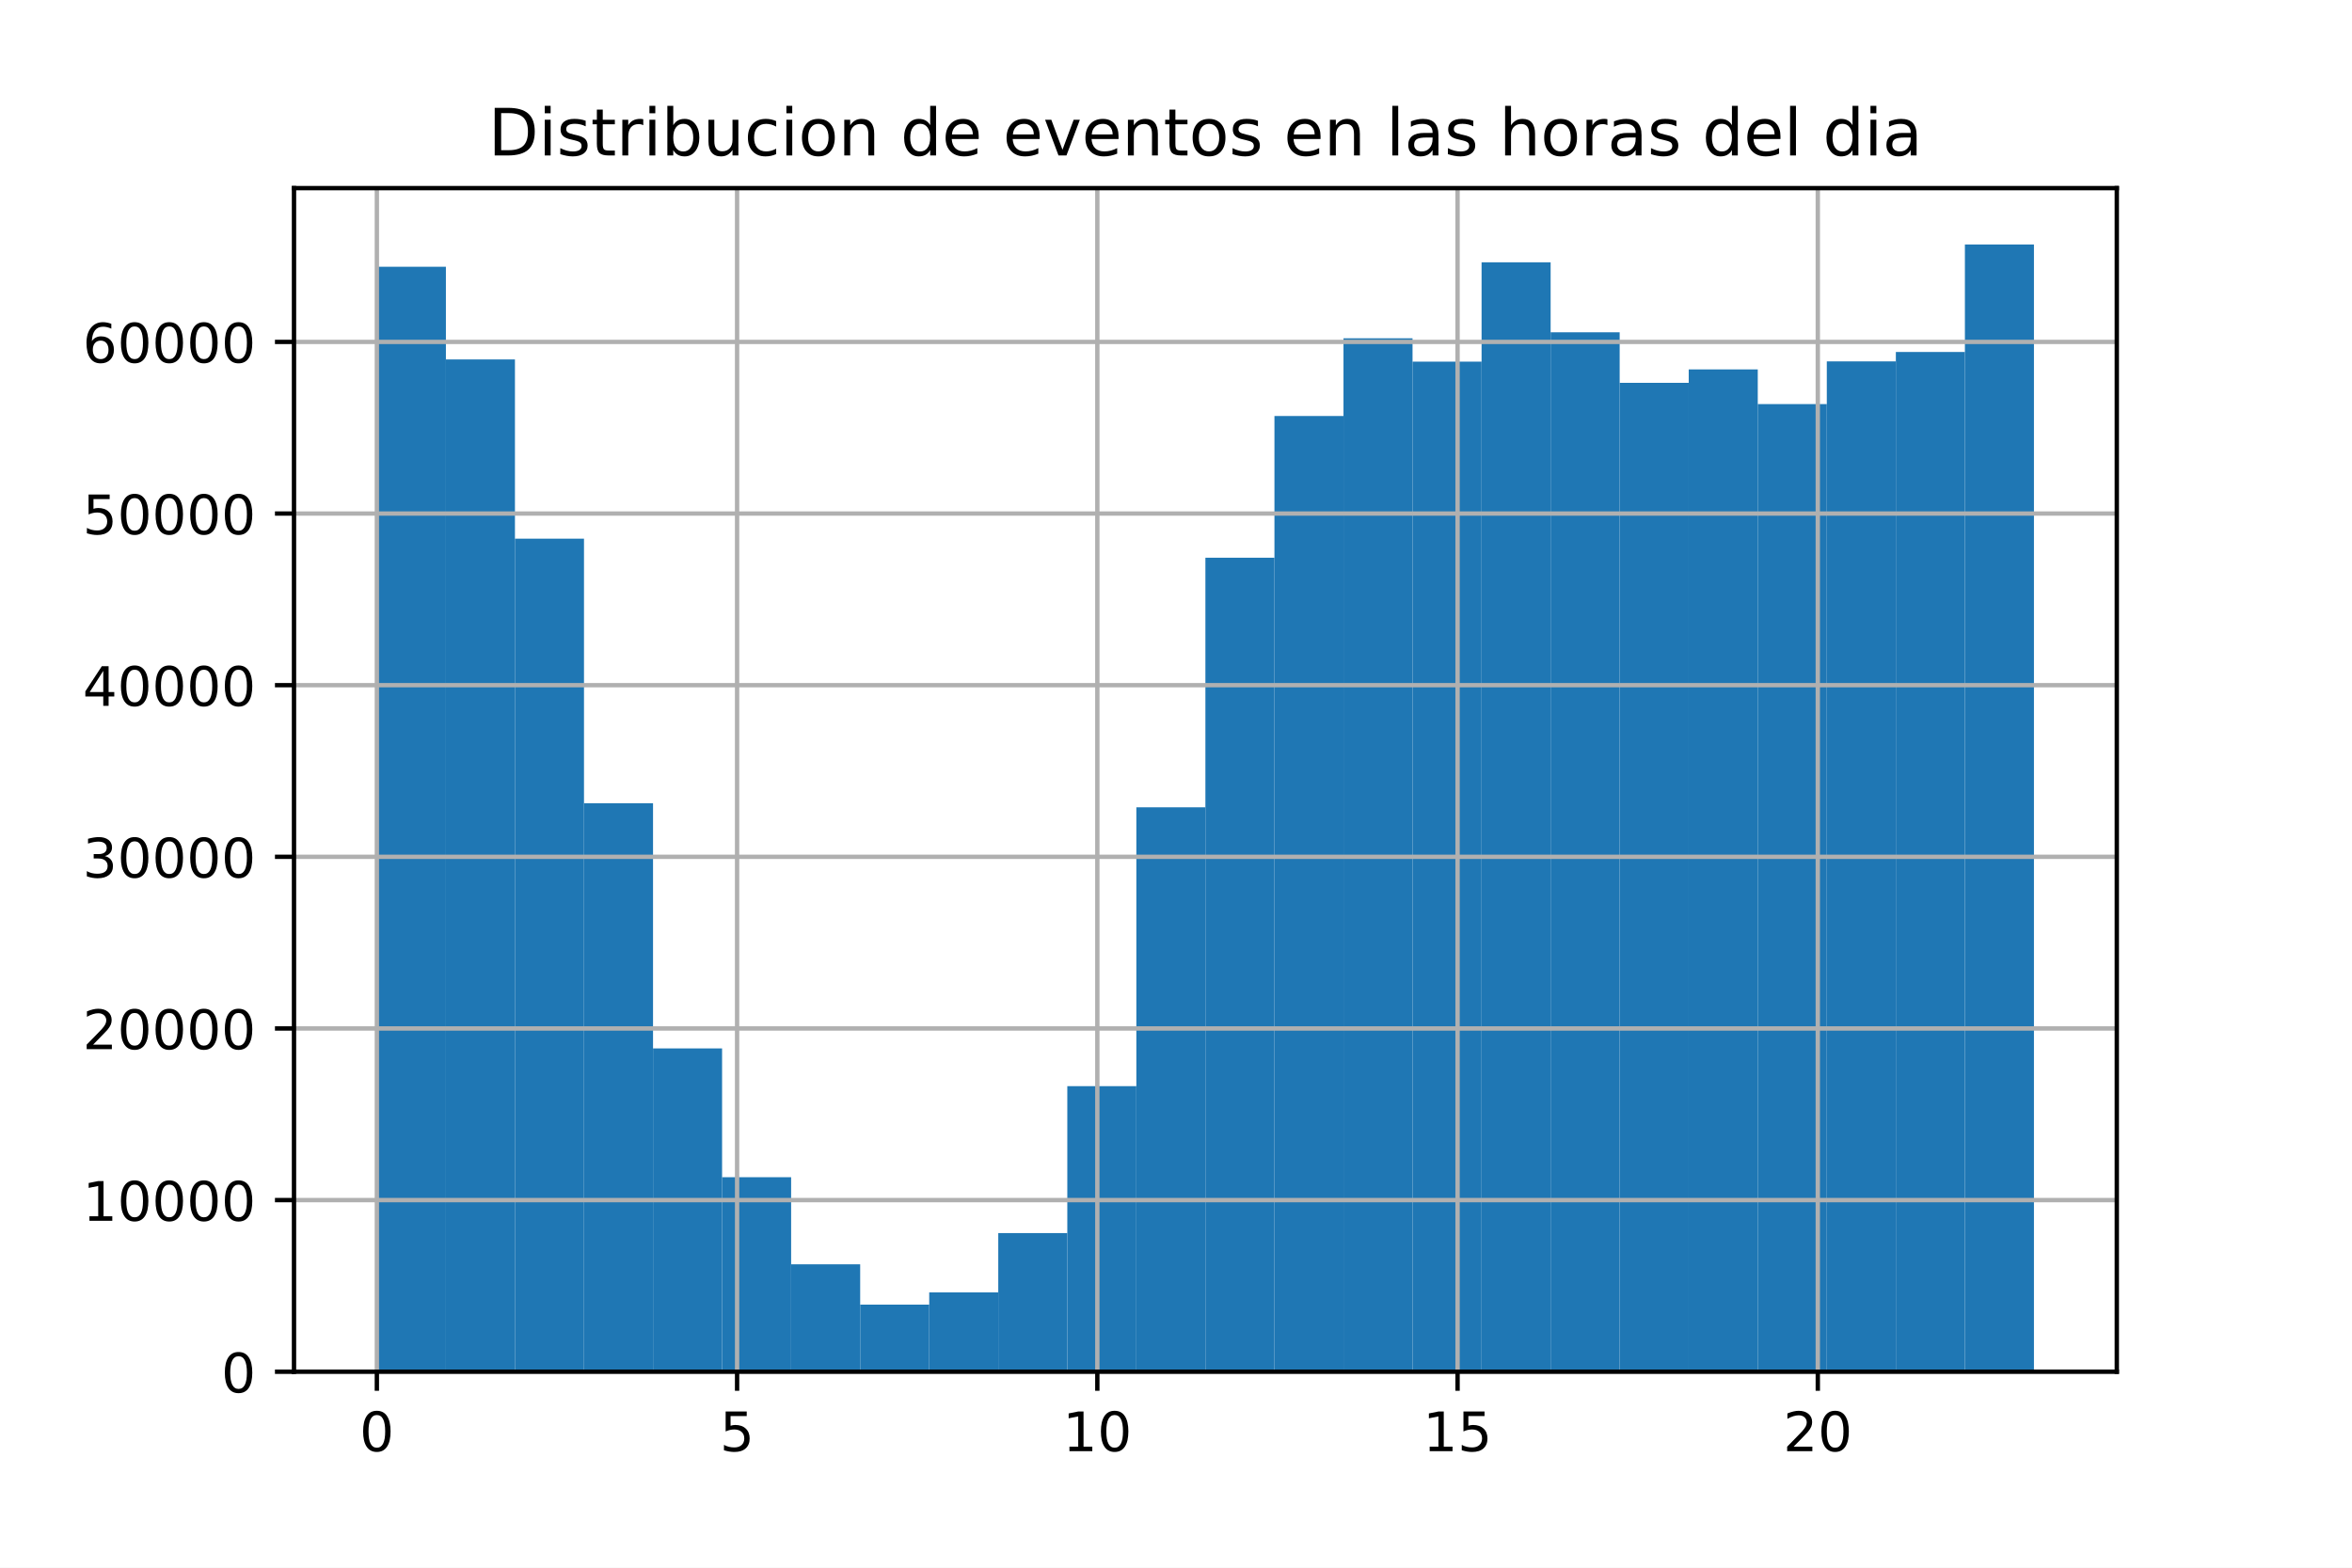
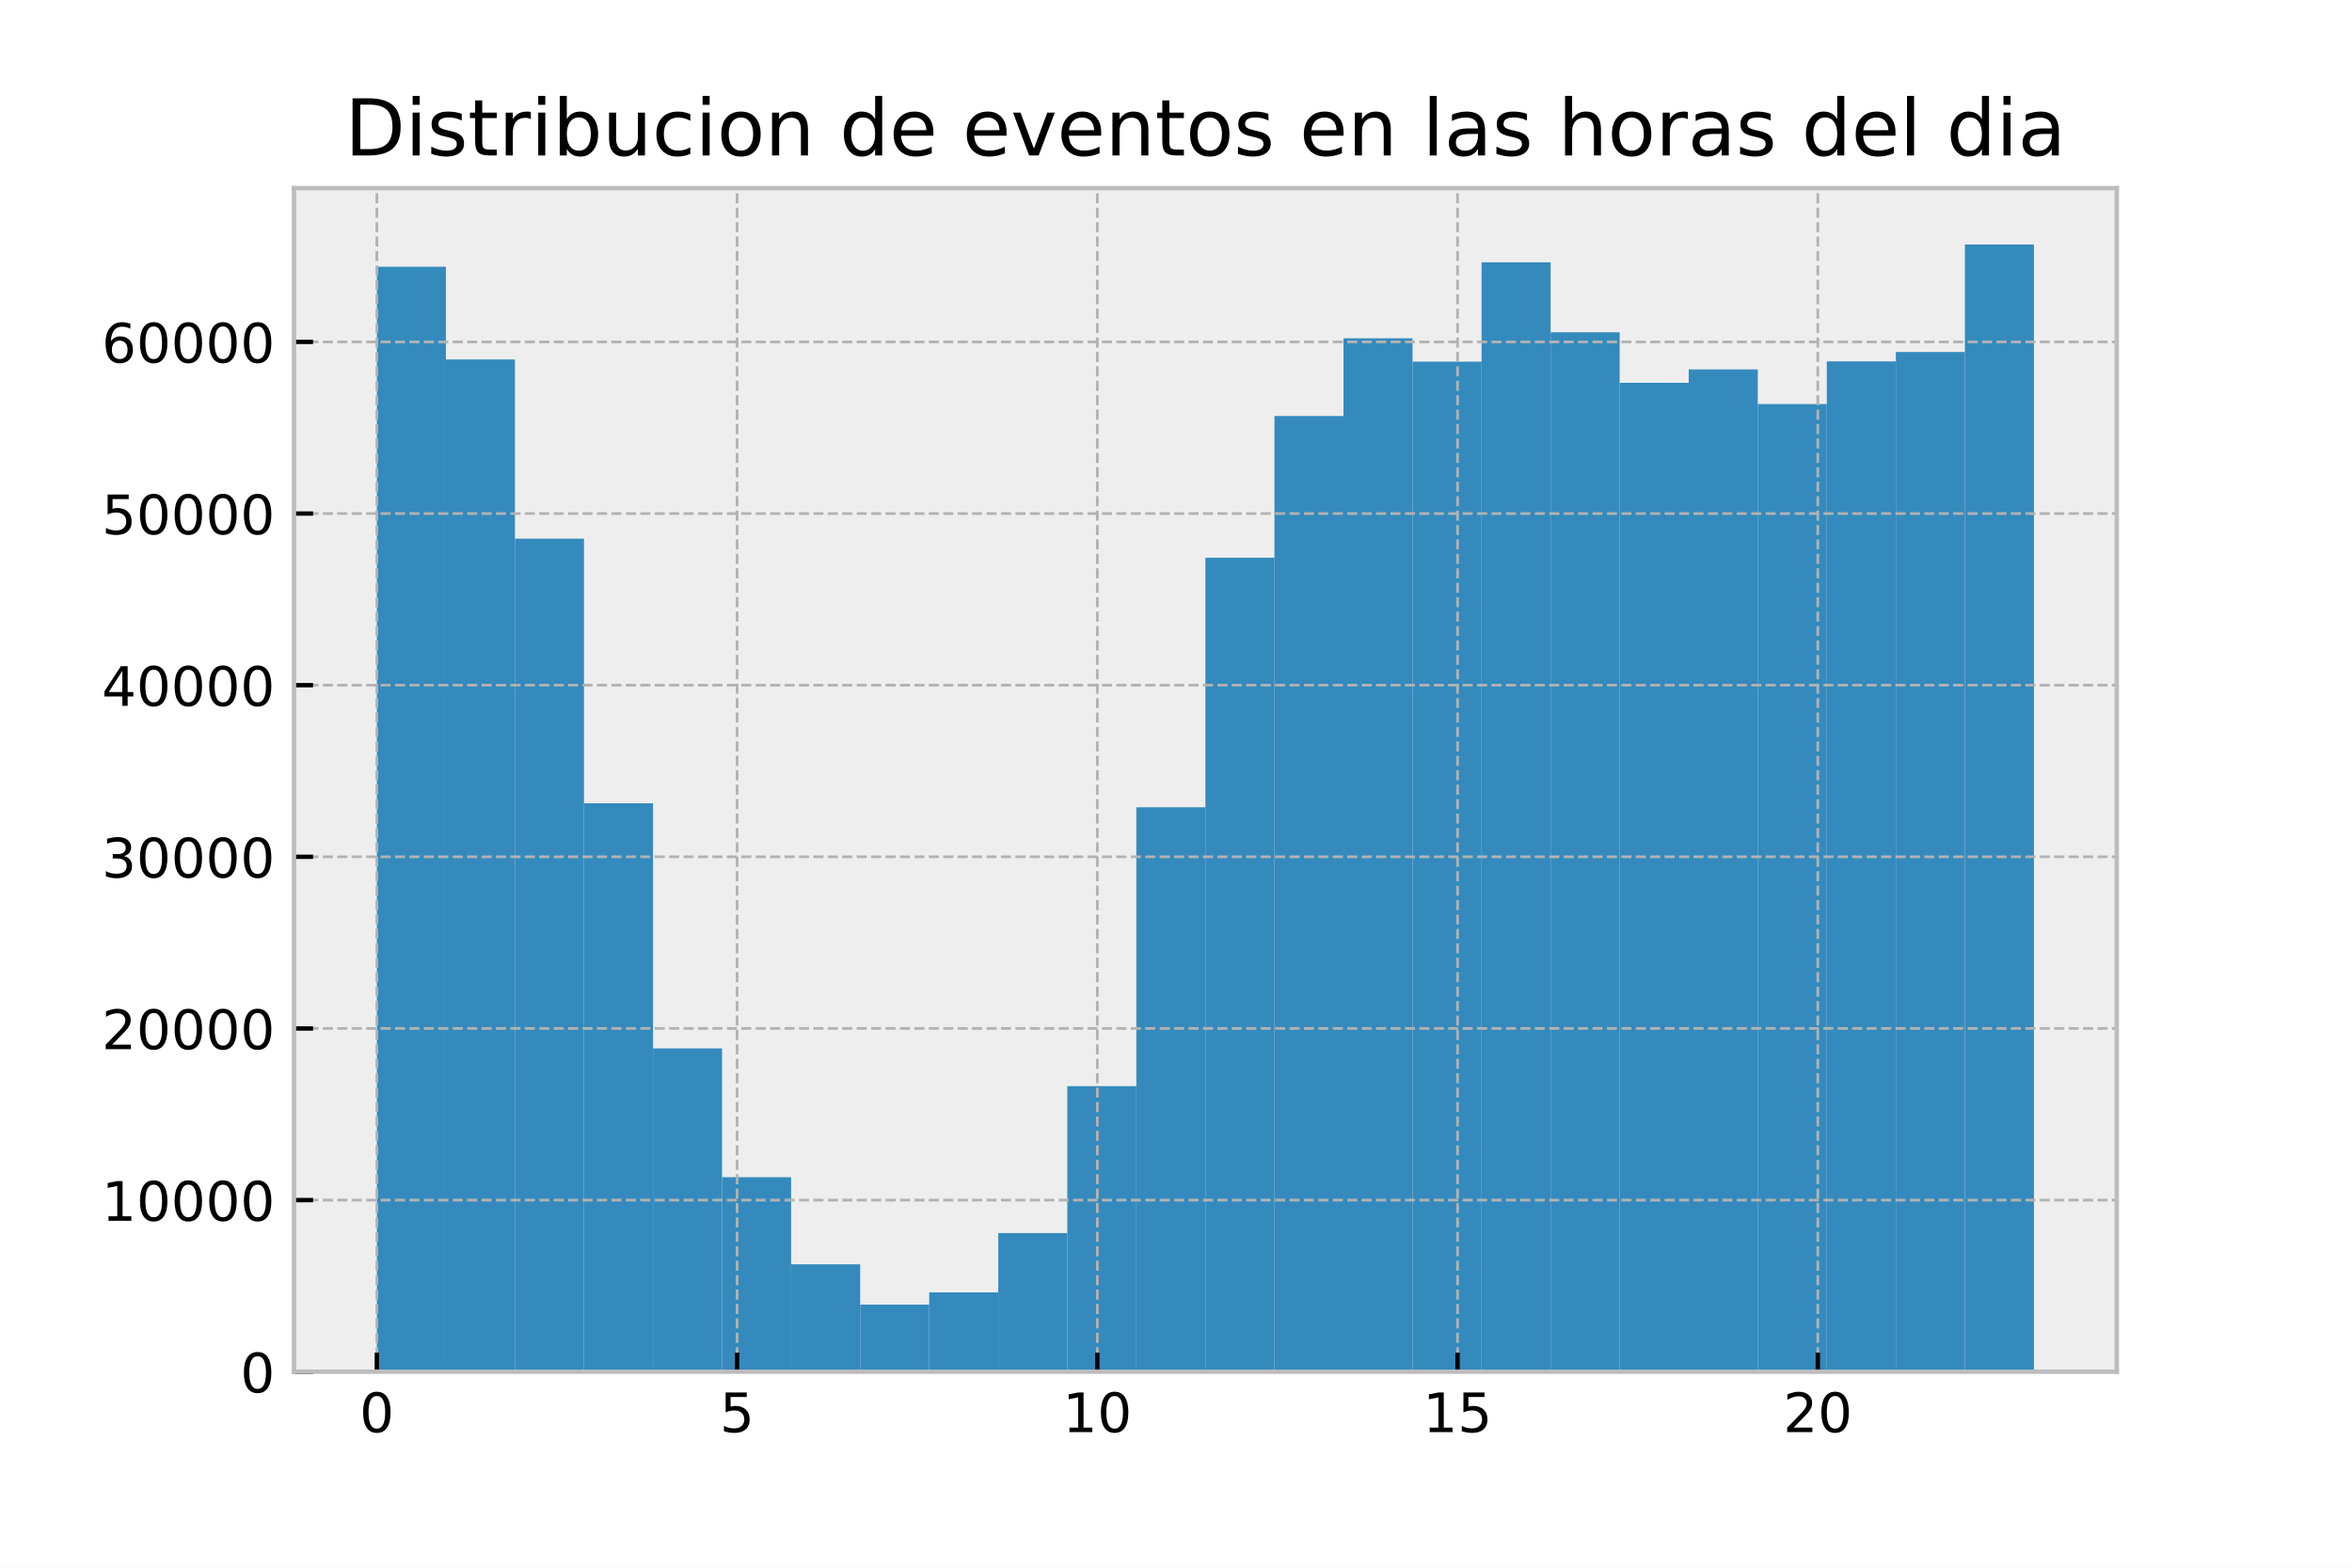
<svg xmlns="http://www.w3.org/2000/svg" xmlns:xlink="http://www.w3.org/1999/xlink" height="288pt" version="1.1" viewBox="0 0 432 288" width="432pt">
  <defs>
    <style type="text/css">
*{stroke-linecap:butt;stroke-linejoin:round;}
  </style>
  </defs>
  <g id="figure_1">
    <g id="patch_1">
      <path d="M 0 288  L 432 288  L 432 0  L 0 0  z " style="fill:#ffffff;" />
    </g>
    <g id="axes_1">
      <g id="patch_2">
-         <path d="M 54 252  L 388.8 252  L 388.8 34.56  L 54 34.56  z " style="fill:#ffffff;" />
+         <path d="M 54 252  L 388.8 252  L 388.8 34.56  L 54 34.56  z " style="fill:#eeeeee;" />
      </g>
      <g id="patch_3">
-         <path clip-path="url(#p156ce93f91)" d="M 69.218 252  L 81.9 252  L 81.9 49.007  L 69.218 49.007  z " style="fill:#1f77b4;" />
+         <path clip-path="url(#p571ae378b5)" d="M 69.218 252  L 81.9 252  L 81.9 49.007  L 69.218 49.007  z " style="fill:#348abd;" />
      </g>
      <g id="patch_4">
-         <path clip-path="url(#p156ce93f91)" d="M 81.9 252  L 94.582 252  L 94.582 66.034  L 81.9 66.034  z " style="fill:#1f77b4;" />
+         <path clip-path="url(#p571ae378b5)" d="M 81.9 252  L 94.582 252  L 94.582 66.034  L 81.9 66.034  z " style="fill:#348abd;" />
      </g>
      <g id="patch_5">
-         <path clip-path="url(#p156ce93f91)" d="M 94.582 252  L 107.264 252  L 107.264 98.959  L 94.582 98.959  z " style="fill:#1f77b4;" />
+         <path clip-path="url(#p571ae378b5)" d="M 94.582 252  L 107.264 252  L 107.264 98.959  L 94.582 98.959  z " style="fill:#348abd;" />
      </g>
      <g id="patch_6">
-         <path clip-path="url(#p156ce93f91)" d="M 107.264 252  L 119.945 252  L 119.945 147.574  L 107.264 147.574  z " style="fill:#1f77b4;" />
+         <path clip-path="url(#p571ae378b5)" d="M 107.264 252  L 119.945 252  L 119.945 147.574  L 107.264 147.574  z " style="fill:#348abd;" />
      </g>
      <g id="patch_7">
-         <path clip-path="url(#p156ce93f91)" d="M 119.945 252  L 132.627 252  L 132.627 192.601  L 119.945 192.601  z " style="fill:#1f77b4;" />
+         <path clip-path="url(#p571ae378b5)" d="M 119.945 252  L 132.627 252  L 132.627 192.601  L 119.945 192.601  z " style="fill:#348abd;" />
      </g>
      <g id="patch_8">
-         <path clip-path="url(#p156ce93f91)" d="M 132.627 252  L 145.309 252  L 145.309 216.259  L 132.627 216.259  z " style="fill:#1f77b4;" />
+         <path clip-path="url(#p571ae378b5)" d="M 132.627 252  L 145.309 252  L 145.309 216.259  L 132.627 216.259  z " style="fill:#348abd;" />
      </g>
      <g id="patch_9">
-         <path clip-path="url(#p156ce93f91)" d="M 145.309 252  L 157.991 252  L 157.991 232.271  L 145.309 232.271  z " style="fill:#1f77b4;" />
+         <path clip-path="url(#p571ae378b5)" d="M 145.309 252  L 157.991 252  L 157.991 232.271  L 145.309 232.271  z " style="fill:#348abd;" />
      </g>
      <g id="patch_10">
-         <path clip-path="url(#p156ce93f91)" d="M 157.991 252  L 170.673 252  L 170.673 239.671  L 157.991 239.671  z " style="fill:#1f77b4;" />
+         <path clip-path="url(#p571ae378b5)" d="M 157.991 252  L 170.673 252  L 170.673 239.671  L 157.991 239.671  z " style="fill:#348abd;" />
      </g>
      <g id="patch_11">
-         <path clip-path="url(#p156ce93f91)" d="M 170.673 252  L 183.355 252  L 183.355 237.423  L 170.673 237.423  z " style="fill:#1f77b4;" />
+         <path clip-path="url(#p571ae378b5)" d="M 170.673 252  L 183.355 252  L 183.355 237.423  L 170.673 237.423  z " style="fill:#348abd;" />
      </g>
      <g id="patch_12">
-         <path clip-path="url(#p156ce93f91)" d="M 183.355 252  L 196.036 252  L 196.036 226.532  L 183.355 226.532  z " style="fill:#1f77b4;" />
+         <path clip-path="url(#p571ae378b5)" d="M 183.355 252  L 196.036 252  L 196.036 226.532  L 183.355 226.532  z " style="fill:#348abd;" />
      </g>
      <g id="patch_13">
-         <path clip-path="url(#p156ce93f91)" d="M 196.036 252  L 208.718 252  L 208.718 199.535  L 196.036 199.535  z " style="fill:#1f77b4;" />
+         <path clip-path="url(#p571ae378b5)" d="M 196.036 252  L 208.718 252  L 208.718 199.535  L 196.036 199.535  z " style="fill:#348abd;" />
      </g>
      <g id="patch_14">
-         <path clip-path="url(#p156ce93f91)" d="M 208.718 252  L 221.4 252  L 221.4 148.312  L 208.718 148.312  z " style="fill:#1f77b4;" />
+         <path clip-path="url(#p571ae378b5)" d="M 208.718 252  L 221.4 252  L 221.4 148.312  L 208.718 148.312  z " style="fill:#348abd;" />
      </g>
      <g id="patch_15">
-         <path clip-path="url(#p156ce93f91)" d="M 221.4 252  L 234.082 252  L 234.082 102.459  L 221.4 102.459  z " style="fill:#1f77b4;" />
+         <path clip-path="url(#p571ae378b5)" d="M 221.4 252  L 234.082 252  L 234.082 102.459  L 221.4 102.459  z " style="fill:#348abd;" />
      </g>
      <g id="patch_16">
-         <path clip-path="url(#p156ce93f91)" d="M 234.082 252  L 246.764 252  L 246.764 76.42  L 234.082 76.42  z " style="fill:#1f77b4;" />
+         <path clip-path="url(#p571ae378b5)" d="M 234.082 252  L 246.764 252  L 246.764 76.42  L 234.082 76.42  z " style="fill:#348abd;" />
      </g>
      <g id="patch_17">
-         <path clip-path="url(#p156ce93f91)" d="M 246.764 252  L 259.445 252  L 259.445 62.146  L 246.764 62.146  z " style="fill:#1f77b4;" />
+         <path clip-path="url(#p571ae378b5)" d="M 246.764 252  L 259.445 252  L 259.445 62.146  L 246.764 62.146  z " style="fill:#348abd;" />
      </g>
      <g id="patch_18">
-         <path clip-path="url(#p156ce93f91)" d="M 259.445 252  L 272.127 252  L 272.127 66.431  L 259.445 66.431  z " style="fill:#1f77b4;" />
+         <path clip-path="url(#p571ae378b5)" d="M 259.445 252  L 272.127 252  L 272.127 66.431  L 259.445 66.431  z " style="fill:#348abd;" />
      </g>
      <g id="patch_19">
-         <path clip-path="url(#p156ce93f91)" d="M 272.127 252  L 284.809 252  L 284.809 48.19  L 272.127 48.19  z " style="fill:#1f77b4;" />
+         <path clip-path="url(#p571ae378b5)" d="M 272.127 252  L 284.809 252  L 284.809 48.19  L 272.127 48.19  z " style="fill:#348abd;" />
      </g>
      <g id="patch_20">
-         <path clip-path="url(#p156ce93f91)" d="M 284.809 252  L 297.491 252  L 297.491 61.046  L 284.809 61.046  z " style="fill:#1f77b4;" />
+         <path clip-path="url(#p571ae378b5)" d="M 284.809 252  L 297.491 252  L 297.491 61.046  L 284.809 61.046  z " style="fill:#348abd;" />
      </g>
      <g id="patch_21">
-         <path clip-path="url(#p156ce93f91)" d="M 297.491 252  L 310.173 252  L 310.173 70.335  L 297.491 70.335  z " style="fill:#1f77b4;" />
+         <path clip-path="url(#p571ae378b5)" d="M 297.491 252  L 310.173 252  L 310.173 70.335  L 297.491 70.335  z " style="fill:#348abd;" />
      </g>
      <g id="patch_22">
-         <path clip-path="url(#p156ce93f91)" d="M 310.173 252  L 322.855 252  L 322.855 67.863  L 310.173 67.863  z " style="fill:#1f77b4;" />
+         <path clip-path="url(#p571ae378b5)" d="M 310.173 252  L 322.855 252  L 322.855 67.863  L 310.173 67.863  z " style="fill:#348abd;" />
      </g>
      <g id="patch_23">
-         <path clip-path="url(#p156ce93f91)" d="M 322.855 252  L 335.536 252  L 335.536 74.232  L 322.855 74.232  z " style="fill:#1f77b4;" />
+         <path clip-path="url(#p571ae378b5)" d="M 322.855 252  L 335.536 252  L 335.536 74.232  L 322.855 74.232  z " style="fill:#348abd;" />
      </g>
      <g id="patch_24">
-         <path clip-path="url(#p156ce93f91)" d="M 335.536 252  L 348.218 252  L 348.218 66.384  L 335.536 66.384  z " style="fill:#1f77b4;" />
+         <path clip-path="url(#p571ae378b5)" d="M 335.536 252  L 348.218 252  L 348.218 66.384  L 335.536 66.384  z " style="fill:#348abd;" />
      </g>
      <g id="patch_25">
-         <path clip-path="url(#p156ce93f91)" d="M 348.218 252  L 360.9 252  L 360.9 64.666  L 348.218 64.666  z " style="fill:#1f77b4;" />
+         <path clip-path="url(#p571ae378b5)" d="M 348.218 252  L 360.9 252  L 360.9 64.666  L 348.218 64.666  z " style="fill:#348abd;" />
      </g>
      <g id="patch_26">
-         <path clip-path="url(#p156ce93f91)" d="M 360.9 252  L 373.582 252  L 373.582 44.914  L 360.9 44.914  z " style="fill:#1f77b4;" />
+         <path clip-path="url(#p571ae378b5)" d="M 360.9 252  L 373.582 252  L 373.582 44.914  L 360.9 44.914  z " style="fill:#348abd;" />
      </g>
      <g id="matplotlib.axis_1">
        <g id="xtick_1">
          <g id="line2d_1">
-             <path clip-path="url(#p156ce93f91)" d="M 69.218 252  L 69.218 34.56  " style="fill:none;stroke:#b0b0b0;stroke-linecap:square;stroke-width:0.8;" />
+             <path clip-path="url(#p571ae378b5)" d="M 69.218 252  L 69.218 34.56  " style="fill:none;stroke:#b2b2b2;stroke-dasharray:1.85,0.8;stroke-dashoffset:0;stroke-width:0.5;" />
          </g>
          <g id="line2d_2">
            <defs>
-               <path d="M 0 0  L 0 3.5  " id="m2a85ed77d3" style="stroke:#000000;stroke-width:0.8;" />
-             </defs>
-             <g>
-               <use style="stroke:#000000;stroke-width:0.8;" x="69.218" xlink:href="#m2a85ed77d3" y="252" />
+               <path d="M 0 0  L 0 -3.5  " id="mbbfc92f54c" style="stroke:#000000;stroke-width:0.8;" />
+             </defs>
+             <g>
+               <use style="stroke:#000000;stroke-width:0.8;" x="69.218" xlink:href="#mbbfc92f54c" y="252" />
            </g>
          </g>
          <g id="text_1">
            <defs>
              <path d="M 31.781 66.406  Q 24.172 66.406 20.328 58.906  Q 16.5 51.422 16.5 36.375  Q 16.5 21.391 20.328 13.891  Q 24.172 6.391 31.781 6.391  Q 39.453 6.391 43.281 13.891  Q 47.125 21.391 47.125 36.375  Q 47.125 51.422 43.281 58.906  Q 39.453 66.406 31.781 66.406  z M 31.781 74.219  Q 44.047 74.219 50.516 64.516  Q 56.984 54.828 56.984 36.375  Q 56.984 17.969 50.516 8.266  Q 44.047 -1.422 31.781 -1.422  Q 19.531 -1.422 13.062 8.266  Q 6.594 17.969 6.594 36.375  Q 6.594 54.828 13.062 64.516  Q 19.531 74.219 31.781 74.219  z " id="DejaVuSans-30" />
            </defs>
-             <g transform="translate(66.03693 266.5984)scale(0.1 -0.1)">
+             <g transform="translate(66.03693 263.0984)scale(0.1 -0.1)">
              <use xlink:href="#DejaVuSans-30" />
            </g>
          </g>
        </g>
        <g id="xtick_2">
          <g id="line2d_3">
-             <path clip-path="url(#p156ce93f91)" d="M 135.384 252  L 135.384 34.56  " style="fill:none;stroke:#b0b0b0;stroke-linecap:square;stroke-width:0.8;" />
+             <path clip-path="url(#p571ae378b5)" d="M 135.384 252  L 135.384 34.56  " style="fill:none;stroke:#b2b2b2;stroke-dasharray:1.85,0.8;stroke-dashoffset:0;stroke-width:0.5;" />
          </g>
          <g id="line2d_4">
            <g>
-               <use style="stroke:#000000;stroke-width:0.8;" x="135.384" xlink:href="#m2a85ed77d3" y="252" />
+               <use style="stroke:#000000;stroke-width:0.8;" x="135.384" xlink:href="#mbbfc92f54c" y="252" />
            </g>
          </g>
          <g id="text_2">
            <defs>
              <path d="M 10.797 72.906  L 49.516 72.906  L 49.516 64.594  L 19.828 64.594  L 19.828 46.734  Q 21.969 47.469 24.109 47.828  Q 26.266 48.188 28.422 48.188  Q 40.625 48.188 47.75 41.5  Q 54.891 34.812 54.891 23.391  Q 54.891 11.625 47.562 5.094  Q 40.234 -1.422 26.906 -1.422  Q 22.312 -1.422 17.547 -0.641  Q 12.797 0.141 7.719 1.703  L 7.719 11.625  Q 12.109 9.234 16.797 8.062  Q 21.484 6.891 26.703 6.891  Q 35.156 6.891 40.078 11.328  Q 45.016 15.766 45.016 23.391  Q 45.016 31 40.078 35.438  Q 35.156 39.891 26.703 39.891  Q 22.75 39.891 18.812 39.016  Q 14.891 38.141 10.797 36.281  z " id="DejaVuSans-35" />
            </defs>
-             <g transform="translate(132.2029 266.5984)scale(0.1 -0.1)">
+             <g transform="translate(132.2029 263.0984)scale(0.1 -0.1)">
              <use xlink:href="#DejaVuSans-35" />
            </g>
          </g>
        </g>
        <g id="xtick_3">
          <g id="line2d_5">
-             <path clip-path="url(#p156ce93f91)" d="M 201.55 252  L 201.55 34.56  " style="fill:none;stroke:#b0b0b0;stroke-linecap:square;stroke-width:0.8;" />
+             <path clip-path="url(#p571ae378b5)" d="M 201.55 252  L 201.55 34.56  " style="fill:none;stroke:#b2b2b2;stroke-dasharray:1.85,0.8;stroke-dashoffset:0;stroke-width:0.5;" />
          </g>
          <g id="line2d_6">
            <g>
-               <use style="stroke:#000000;stroke-width:0.8;" x="201.55" xlink:href="#m2a85ed77d3" y="252" />
+               <use style="stroke:#000000;stroke-width:0.8;" x="201.55" xlink:href="#mbbfc92f54c" y="252" />
            </g>
          </g>
          <g id="text_3">
            <defs>
              <path d="M 12.406 8.297  L 28.516 8.297  L 28.516 63.922  L 10.984 60.406  L 10.984 69.391  L 28.422 72.906  L 38.281 72.906  L 38.281 8.297  L 54.391 8.297  L 54.391 0  L 12.406 0  z " id="DejaVuSans-31" />
            </defs>
-             <g transform="translate(195.1877 266.5984)scale(0.1 -0.1)">
+             <g transform="translate(195.1877 263.0984)scale(0.1 -0.1)">
              <use xlink:href="#DejaVuSans-31" />
              <use x="63.623" xlink:href="#DejaVuSans-30" />
            </g>
          </g>
        </g>
        <g id="xtick_4">
          <g id="line2d_7">
-             <path clip-path="url(#p156ce93f91)" d="M 267.716 252  L 267.716 34.56  " style="fill:none;stroke:#b0b0b0;stroke-linecap:square;stroke-width:0.8;" />
+             <path clip-path="url(#p571ae378b5)" d="M 267.716 252  L 267.716 34.56  " style="fill:none;stroke:#b2b2b2;stroke-dasharray:1.85,0.8;stroke-dashoffset:0;stroke-width:0.5;" />
          </g>
          <g id="line2d_8">
            <g>
-               <use style="stroke:#000000;stroke-width:0.8;" x="267.716" xlink:href="#m2a85ed77d3" y="252" />
+               <use style="stroke:#000000;stroke-width:0.8;" x="267.716" xlink:href="#mbbfc92f54c" y="252" />
            </g>
          </g>
          <g id="text_4">
-             <g transform="translate(261.3537 266.5984)scale(0.1 -0.1)">
+             <g transform="translate(261.3537 263.0984)scale(0.1 -0.1)">
              <use xlink:href="#DejaVuSans-31" />
              <use x="63.623" xlink:href="#DejaVuSans-35" />
            </g>
          </g>
        </g>
        <g id="xtick_5">
          <g id="line2d_9">
-             <path clip-path="url(#p156ce93f91)" d="M 333.882 252  L 333.882 34.56  " style="fill:none;stroke:#b0b0b0;stroke-linecap:square;stroke-width:0.8;" />
+             <path clip-path="url(#p571ae378b5)" d="M 333.882 252  L 333.882 34.56  " style="fill:none;stroke:#b2b2b2;stroke-dasharray:1.85,0.8;stroke-dashoffset:0;stroke-width:0.5;" />
          </g>
          <g id="line2d_10">
            <g>
-               <use style="stroke:#000000;stroke-width:0.8;" x="333.882" xlink:href="#m2a85ed77d3" y="252" />
+               <use style="stroke:#000000;stroke-width:0.8;" x="333.882" xlink:href="#mbbfc92f54c" y="252" />
            </g>
          </g>
          <g id="text_5">
            <defs>
              <path d="M 19.188 8.297  L 53.609 8.297  L 53.609 0  L 7.328 0  L 7.328 8.297  Q 12.938 14.109 22.625 23.891  Q 32.328 33.688 34.812 36.531  Q 39.547 41.844 41.422 45.531  Q 43.312 49.219 43.312 52.781  Q 43.312 58.594 39.234 62.25  Q 35.156 65.922 28.609 65.922  Q 23.969 65.922 18.812 64.312  Q 13.672 62.703 7.812 59.422  L 7.812 69.391  Q 13.766 71.781 18.938 73  Q 24.125 74.219 28.422 74.219  Q 39.75 74.219 46.484 68.547  Q 53.219 62.891 53.219 53.422  Q 53.219 48.922 51.531 44.891  Q 49.859 40.875 45.406 35.406  Q 44.188 33.984 37.641 27.219  Q 31.109 20.453 19.188 8.297  z " id="DejaVuSans-32" />
            </defs>
-             <g transform="translate(327.5197 266.5984)scale(0.1 -0.1)">
+             <g transform="translate(327.5197 263.0984)scale(0.1 -0.1)">
              <use xlink:href="#DejaVuSans-32" />
              <use x="63.623" xlink:href="#DejaVuSans-30" />
            </g>
          </g>
        </g>
      </g>
      <g id="matplotlib.axis_2">
        <g id="ytick_1">
          <g id="line2d_11">
-             <path clip-path="url(#p156ce93f91)" d="M 54 252  L 388.8 252  " style="fill:none;stroke:#b0b0b0;stroke-linecap:square;stroke-width:0.8;" />
+             <path clip-path="url(#p571ae378b5)" d="M 54 252  L 388.8 252  " style="fill:none;stroke:#b2b2b2;stroke-dasharray:1.85,0.8;stroke-dashoffset:0;stroke-width:0.5;" />
          </g>
          <g id="line2d_12">
            <defs>
-               <path d="M 0 0  L -3.5 0  " id="m09cf2110bf" style="stroke:#000000;stroke-width:0.8;" />
-             </defs>
-             <g>
-               <use style="stroke:#000000;stroke-width:0.8;" x="54" xlink:href="#m09cf2110bf" y="252" />
+               <path d="M 0 0  L 3.5 0  " id="mc0a4752742" style="stroke:#000000;stroke-width:0.8;" />
+             </defs>
+             <g>
+               <use style="stroke:#000000;stroke-width:0.8;" x="54" xlink:href="#mc0a4752742" y="252" />
            </g>
          </g>
          <g id="text_6">
-             <g transform="translate(40.6375 255.7992)scale(0.1 -0.1)">
+             <g transform="translate(44.1375 255.7992)scale(0.1 -0.1)">
              <use xlink:href="#DejaVuSans-30" />
            </g>
          </g>
        </g>
        <g id="ytick_2">
          <g id="line2d_13">
-             <path clip-path="url(#p156ce93f91)" d="M 54 220.469  L 388.8 220.469  " style="fill:none;stroke:#b0b0b0;stroke-linecap:square;stroke-width:0.8;" />
+             <path clip-path="url(#p571ae378b5)" d="M 54 220.469  L 388.8 220.469  " style="fill:none;stroke:#b2b2b2;stroke-dasharray:1.85,0.8;stroke-dashoffset:0;stroke-width:0.5;" />
          </g>
          <g id="line2d_14">
            <g>
-               <use style="stroke:#000000;stroke-width:0.8;" x="54" xlink:href="#m09cf2110bf" y="220.469" />
+               <use style="stroke:#000000;stroke-width:0.8;" x="54" xlink:href="#mc0a4752742" y="220.469" />
            </g>
          </g>
          <g id="text_7">
-             <g transform="translate(15.1875 224.2678)scale(0.1 -0.1)">
+             <g transform="translate(18.6875 224.2678)scale(0.1 -0.1)">
              <use xlink:href="#DejaVuSans-31" />
              <use x="63.623" xlink:href="#DejaVuSans-30" />
              <use x="127.246" xlink:href="#DejaVuSans-30" />
              <use x="190.869" xlink:href="#DejaVuSans-30" />
              <use x="254.492" xlink:href="#DejaVuSans-30" />
            </g>
          </g>
        </g>
        <g id="ytick_3">
          <g id="line2d_15">
-             <path clip-path="url(#p156ce93f91)" d="M 54 188.937  L 388.8 188.937  " style="fill:none;stroke:#b0b0b0;stroke-linecap:square;stroke-width:0.8;" />
+             <path clip-path="url(#p571ae378b5)" d="M 54 188.937  L 388.8 188.937  " style="fill:none;stroke:#b2b2b2;stroke-dasharray:1.85,0.8;stroke-dashoffset:0;stroke-width:0.5;" />
          </g>
          <g id="line2d_16">
            <g>
-               <use style="stroke:#000000;stroke-width:0.8;" x="54" xlink:href="#m09cf2110bf" y="188.937" />
+               <use style="stroke:#000000;stroke-width:0.8;" x="54" xlink:href="#mc0a4752742" y="188.937" />
            </g>
          </g>
          <g id="text_8">
-             <g transform="translate(15.1875 192.7364)scale(0.1 -0.1)">
+             <g transform="translate(18.6875 192.7364)scale(0.1 -0.1)">
              <use xlink:href="#DejaVuSans-32" />
              <use x="63.623" xlink:href="#DejaVuSans-30" />
              <use x="127.246" xlink:href="#DejaVuSans-30" />
              <use x="190.869" xlink:href="#DejaVuSans-30" />
              <use x="254.492" xlink:href="#DejaVuSans-30" />
            </g>
          </g>
        </g>
        <g id="ytick_4">
          <g id="line2d_17">
-             <path clip-path="url(#p156ce93f91)" d="M 54 157.406  L 388.8 157.406  " style="fill:none;stroke:#b0b0b0;stroke-linecap:square;stroke-width:0.8;" />
+             <path clip-path="url(#p571ae378b5)" d="M 54 157.406  L 388.8 157.406  " style="fill:none;stroke:#b2b2b2;stroke-dasharray:1.85,0.8;stroke-dashoffset:0;stroke-width:0.5;" />
          </g>
          <g id="line2d_18">
            <g>
-               <use style="stroke:#000000;stroke-width:0.8;" x="54" xlink:href="#m09cf2110bf" y="157.406" />
+               <use style="stroke:#000000;stroke-width:0.8;" x="54" xlink:href="#mc0a4752742" y="157.406" />
            </g>
          </g>
          <g id="text_9">
            <defs>
              <path d="M 40.578 39.312  Q 47.656 37.797 51.625 33  Q 55.609 28.219 55.609 21.188  Q 55.609 10.406 48.188 4.484  Q 40.766 -1.422 27.094 -1.422  Q 22.516 -1.422 17.656 -0.516  Q 12.797 0.391 7.625 2.203  L 7.625 11.719  Q 11.719 9.328 16.594 8.109  Q 21.484 6.891 26.812 6.891  Q 36.078 6.891 40.938 10.547  Q 45.797 14.203 45.797 21.188  Q 45.797 27.641 41.281 31.266  Q 36.766 34.906 28.719 34.906  L 20.219 34.906  L 20.219 43.016  L 29.109 43.016  Q 36.375 43.016 40.234 45.922  Q 44.094 48.828 44.094 54.297  Q 44.094 59.906 40.109 62.906  Q 36.141 65.922 28.719 65.922  Q 24.656 65.922 20.016 65.031  Q 15.375 64.156 9.812 62.312  L 9.812 71.094  Q 15.438 72.656 20.344 73.438  Q 25.25 74.219 29.594 74.219  Q 40.828 74.219 47.359 69.109  Q 53.906 64.016 53.906 55.328  Q 53.906 49.266 50.438 45.094  Q 46.969 40.922 40.578 39.312  z " id="DejaVuSans-33" />
            </defs>
-             <g transform="translate(15.1875 161.205)scale(0.1 -0.1)">
+             <g transform="translate(18.6875 161.205)scale(0.1 -0.1)">
              <use xlink:href="#DejaVuSans-33" />
              <use x="63.623" xlink:href="#DejaVuSans-30" />
              <use x="127.246" xlink:href="#DejaVuSans-30" />
              <use x="190.869" xlink:href="#DejaVuSans-30" />
              <use x="254.492" xlink:href="#DejaVuSans-30" />
            </g>
          </g>
        </g>
        <g id="ytick_5">
          <g id="line2d_19">
-             <path clip-path="url(#p156ce93f91)" d="M 54 125.874  L 388.8 125.874  " style="fill:none;stroke:#b0b0b0;stroke-linecap:square;stroke-width:0.8;" />
+             <path clip-path="url(#p571ae378b5)" d="M 54 125.874  L 388.8 125.874  " style="fill:none;stroke:#b2b2b2;stroke-dasharray:1.85,0.8;stroke-dashoffset:0;stroke-width:0.5;" />
          </g>
          <g id="line2d_20">
            <g>
-               <use style="stroke:#000000;stroke-width:0.8;" x="54" xlink:href="#m09cf2110bf" y="125.874" />
+               <use style="stroke:#000000;stroke-width:0.8;" x="54" xlink:href="#mc0a4752742" y="125.874" />
            </g>
          </g>
          <g id="text_10">
            <defs>
              <path d="M 37.797 64.312  L 12.891 25.391  L 37.797 25.391  z M 35.203 72.906  L 47.609 72.906  L 47.609 25.391  L 58.016 25.391  L 58.016 17.188  L 47.609 17.188  L 47.609 0  L 37.797 0  L 37.797 17.188  L 4.891 17.188  L 4.891 26.703  z " id="DejaVuSans-34" />
            </defs>
-             <g transform="translate(15.1875 129.6736)scale(0.1 -0.1)">
+             <g transform="translate(18.6875 129.6736)scale(0.1 -0.1)">
              <use xlink:href="#DejaVuSans-34" />
              <use x="63.623" xlink:href="#DejaVuSans-30" />
              <use x="127.246" xlink:href="#DejaVuSans-30" />
              <use x="190.869" xlink:href="#DejaVuSans-30" />
              <use x="254.492" xlink:href="#DejaVuSans-30" />
            </g>
          </g>
        </g>
        <g id="ytick_6">
          <g id="line2d_21">
-             <path clip-path="url(#p156ce93f91)" d="M 54 94.343  L 388.8 94.343  " style="fill:none;stroke:#b0b0b0;stroke-linecap:square;stroke-width:0.8;" />
+             <path clip-path="url(#p571ae378b5)" d="M 54 94.343  L 388.8 94.343  " style="fill:none;stroke:#b2b2b2;stroke-dasharray:1.85,0.8;stroke-dashoffset:0;stroke-width:0.5;" />
          </g>
          <g id="line2d_22">
            <g>
-               <use style="stroke:#000000;stroke-width:0.8;" x="54" xlink:href="#m09cf2110bf" y="94.343" />
+               <use style="stroke:#000000;stroke-width:0.8;" x="54" xlink:href="#mc0a4752742" y="94.343" />
            </g>
          </g>
          <g id="text_11">
-             <g transform="translate(15.1875 98.14215)scale(0.1 -0.1)">
+             <g transform="translate(18.6875 98.14215)scale(0.1 -0.1)">
              <use xlink:href="#DejaVuSans-35" />
              <use x="63.623" xlink:href="#DejaVuSans-30" />
              <use x="127.246" xlink:href="#DejaVuSans-30" />
              <use x="190.869" xlink:href="#DejaVuSans-30" />
              <use x="254.492" xlink:href="#DejaVuSans-30" />
            </g>
          </g>
        </g>
        <g id="ytick_7">
          <g id="line2d_23">
-             <path clip-path="url(#p156ce93f91)" d="M 54 62.812  L 388.8 62.812  " style="fill:none;stroke:#b0b0b0;stroke-linecap:square;stroke-width:0.8;" />
+             <path clip-path="url(#p571ae378b5)" d="M 54 62.812  L 388.8 62.812  " style="fill:none;stroke:#b2b2b2;stroke-dasharray:1.85,0.8;stroke-dashoffset:0;stroke-width:0.5;" />
          </g>
          <g id="line2d_24">
            <g>
-               <use style="stroke:#000000;stroke-width:0.8;" x="54" xlink:href="#m09cf2110bf" y="62.812" />
+               <use style="stroke:#000000;stroke-width:0.8;" x="54" xlink:href="#mc0a4752742" y="62.812" />
            </g>
          </g>
          <g id="text_12">
            <defs>
              <path d="M 33.016 40.375  Q 26.375 40.375 22.484 35.828  Q 18.609 31.297 18.609 23.391  Q 18.609 15.531 22.484 10.953  Q 26.375 6.391 33.016 6.391  Q 39.656 6.391 43.531 10.953  Q 47.406 15.531 47.406 23.391  Q 47.406 31.297 43.531 35.828  Q 39.656 40.375 33.016 40.375  z M 52.594 71.297  L 52.594 62.312  Q 48.875 64.062 45.094 64.984  Q 41.312 65.922 37.594 65.922  Q 27.828 65.922 22.672 59.328  Q 17.531 52.734 16.797 39.406  Q 19.672 43.656 24.016 45.922  Q 28.375 48.188 33.594 48.188  Q 44.578 48.188 50.953 41.516  Q 57.328 34.859 57.328 23.391  Q 57.328 12.156 50.688 5.359  Q 44.047 -1.422 33.016 -1.422  Q 20.359 -1.422 13.672 8.266  Q 6.984 17.969 6.984 36.375  Q 6.984 53.656 15.188 63.938  Q 23.391 74.219 37.203 74.219  Q 40.922 74.219 44.703 73.484  Q 48.484 72.75 52.594 71.297  z " id="DejaVuSans-36" />
            </defs>
-             <g transform="translate(15.1875 66.61074)scale(0.1 -0.1)">
+             <g transform="translate(18.6875 66.61074)scale(0.1 -0.1)">
              <use xlink:href="#DejaVuSans-36" />
              <use x="63.623" xlink:href="#DejaVuSans-30" />
              <use x="127.246" xlink:href="#DejaVuSans-30" />
              <use x="190.869" xlink:href="#DejaVuSans-30" />
              <use x="254.492" xlink:href="#DejaVuSans-30" />
            </g>
          </g>
        </g>
      </g>
      <g id="patch_27">
-         <path d="M 54 252  L 54 34.56  " style="fill:none;stroke:#000000;stroke-linecap:square;stroke-linejoin:miter;stroke-width:0.8;" />
+         <path d="M 54 252  L 54 34.56  " style="fill:none;stroke:#bcbcbc;stroke-linecap:square;stroke-linejoin:miter;stroke-width:0.8;" />
      </g>
      <g id="patch_28">
-         <path d="M 388.8 252  L 388.8 34.56  " style="fill:none;stroke:#000000;stroke-linecap:square;stroke-linejoin:miter;stroke-width:0.8;" />
+         <path d="M 388.8 252  L 388.8 34.56  " style="fill:none;stroke:#bcbcbc;stroke-linecap:square;stroke-linejoin:miter;stroke-width:0.8;" />
      </g>
      <g id="patch_29">
-         <path d="M 54 252  L 388.8 252  " style="fill:none;stroke:#000000;stroke-linecap:square;stroke-linejoin:miter;stroke-width:0.8;" />
+         <path d="M 54 252  L 388.8 252  " style="fill:none;stroke:#bcbcbc;stroke-linecap:square;stroke-linejoin:miter;stroke-width:0.8;" />
      </g>
      <g id="patch_30">
-         <path d="M 54 34.56  L 388.8 34.56  " style="fill:none;stroke:#000000;stroke-linecap:square;stroke-linejoin:miter;stroke-width:0.8;" />
+         <path d="M 54 34.56  L 388.8 34.56  " style="fill:none;stroke:#bcbcbc;stroke-linecap:square;stroke-linejoin:miter;stroke-width:0.8;" />
      </g>
      <g id="text_13">
        <defs>
          <path d="M 19.672 64.797  L 19.672 8.109  L 31.594 8.109  Q 46.688 8.109 53.688 14.938  Q 60.688 21.781 60.688 36.531  Q 60.688 51.172 53.688 57.984  Q 46.688 64.797 31.594 64.797  z M 9.812 72.906  L 30.078 72.906  Q 51.266 72.906 61.172 64.094  Q 71.094 55.281 71.094 36.531  Q 71.094 17.672 61.125 8.828  Q 51.172 0 30.078 0  L 9.812 0  z " id="DejaVuSans-44" />
          <path d="M 9.422 54.688  L 18.406 54.688  L 18.406 0  L 9.422 0  z M 9.422 75.984  L 18.406 75.984  L 18.406 64.594  L 9.422 64.594  z " id="DejaVuSans-69" />
          <path d="M 44.281 53.078  L 44.281 44.578  Q 40.484 46.531 36.375 47.5  Q 32.281 48.484 27.875 48.484  Q 21.188 48.484 17.844 46.438  Q 14.5 44.391 14.5 40.281  Q 14.5 37.156 16.891 35.375  Q 19.281 33.594 26.516 31.984  L 29.594 31.297  Q 39.156 29.25 43.188 25.516  Q 47.219 21.781 47.219 15.094  Q 47.219 7.469 41.188 3.016  Q 35.156 -1.422 24.609 -1.422  Q 20.219 -1.422 15.453 -0.562  Q 10.688 0.297 5.422 2  L 5.422 11.281  Q 10.406 8.688 15.234 7.391  Q 20.062 6.109 24.812 6.109  Q 31.156 6.109 34.562 8.281  Q 37.984 10.453 37.984 14.406  Q 37.984 18.062 35.516 20.016  Q 33.062 21.969 24.703 23.781  L 21.578 24.516  Q 13.234 26.266 9.516 29.906  Q 5.812 33.547 5.812 39.891  Q 5.812 47.609 11.281 51.797  Q 16.75 56 26.812 56  Q 31.781 56 36.172 55.266  Q 40.578 54.547 44.281 53.078  z " id="DejaVuSans-73" />
          <path d="M 18.312 70.219  L 18.312 54.688  L 36.812 54.688  L 36.812 47.703  L 18.312 47.703  L 18.312 18.016  Q 18.312 11.328 20.141 9.422  Q 21.969 7.516 27.594 7.516  L 36.812 7.516  L 36.812 0  L 27.594 0  Q 17.188 0 13.234 3.875  Q 9.281 7.766 9.281 18.016  L 9.281 47.703  L 2.688 47.703  L 2.688 54.688  L 9.281 54.688  L 9.281 70.219  z " id="DejaVuSans-74" />
          <path d="M 41.109 46.297  Q 39.594 47.172 37.812 47.578  Q 36.031 48 33.891 48  Q 26.266 48 22.188 43.047  Q 18.109 38.094 18.109 28.812  L 18.109 0  L 9.078 0  L 9.078 54.688  L 18.109 54.688  L 18.109 46.188  Q 20.953 51.172 25.484 53.578  Q 30.031 56 36.531 56  Q 37.453 56 38.578 55.875  Q 39.703 55.766 41.062 55.516  z " id="DejaVuSans-72" />
          <path d="M 48.688 27.297  Q 48.688 37.203 44.609 42.844  Q 40.531 48.484 33.406 48.484  Q 26.266 48.484 22.188 42.844  Q 18.109 37.203 18.109 27.297  Q 18.109 17.391 22.188 11.75  Q 26.266 6.109 33.406 6.109  Q 40.531 6.109 44.609 11.75  Q 48.688 17.391 48.688 27.297  z M 18.109 46.391  Q 20.953 51.266 25.266 53.625  Q 29.594 56 35.594 56  Q 45.562 56 51.781 48.094  Q 58.016 40.188 58.016 27.297  Q 58.016 14.406 51.781 6.484  Q 45.562 -1.422 35.594 -1.422  Q 29.594 -1.422 25.266 0.953  Q 20.953 3.328 18.109 8.203  L 18.109 0  L 9.078 0  L 9.078 75.984  L 18.109 75.984  z " id="DejaVuSans-62" />
          <path d="M 8.5 21.578  L 8.5 54.688  L 17.484 54.688  L 17.484 21.922  Q 17.484 14.156 20.5 10.266  Q 23.531 6.391 29.594 6.391  Q 36.859 6.391 41.078 11.031  Q 45.312 15.672 45.312 23.688  L 45.312 54.688  L 54.297 54.688  L 54.297 0  L 45.312 0  L 45.312 8.406  Q 42.047 3.422 37.719 1  Q 33.406 -1.422 27.688 -1.422  Q 18.266 -1.422 13.375 4.438  Q 8.5 10.297 8.5 21.578  z M 31.109 56  z " id="DejaVuSans-75" />
          <path d="M 48.781 52.594  L 48.781 44.188  Q 44.969 46.297 41.141 47.344  Q 37.312 48.391 33.406 48.391  Q 24.656 48.391 19.812 42.844  Q 14.984 37.312 14.984 27.297  Q 14.984 17.281 19.812 11.734  Q 24.656 6.203 33.406 6.203  Q 37.312 6.203 41.141 7.25  Q 44.969 8.297 48.781 10.406  L 48.781 2.094  Q 45.016 0.344 40.984 -0.531  Q 36.969 -1.422 32.422 -1.422  Q 20.062 -1.422 12.781 6.344  Q 5.516 14.109 5.516 27.297  Q 5.516 40.672 12.859 48.328  Q 20.219 56 33.016 56  Q 37.156 56 41.109 55.141  Q 45.062 54.297 48.781 52.594  z " id="DejaVuSans-63" />
          <path d="M 30.609 48.391  Q 23.391 48.391 19.188 42.75  Q 14.984 37.109 14.984 27.297  Q 14.984 17.484 19.156 11.844  Q 23.344 6.203 30.609 6.203  Q 37.797 6.203 41.984 11.859  Q 46.188 17.531 46.188 27.297  Q 46.188 37.016 41.984 42.703  Q 37.797 48.391 30.609 48.391  z M 30.609 56  Q 42.328 56 49.016 48.375  Q 55.719 40.766 55.719 27.297  Q 55.719 13.875 49.016 6.219  Q 42.328 -1.422 30.609 -1.422  Q 18.844 -1.422 12.172 6.219  Q 5.516 13.875 5.516 27.297  Q 5.516 40.766 12.172 48.375  Q 18.844 56 30.609 56  z " id="DejaVuSans-6f" />
          <path d="M 54.891 33.016  L 54.891 0  L 45.906 0  L 45.906 32.719  Q 45.906 40.484 42.875 44.328  Q 39.844 48.188 33.797 48.188  Q 26.516 48.188 22.312 43.547  Q 18.109 38.922 18.109 30.906  L 18.109 0  L 9.078 0  L 9.078 54.688  L 18.109 54.688  L 18.109 46.188  Q 21.344 51.125 25.703 53.562  Q 30.078 56 35.797 56  Q 45.219 56 50.047 50.172  Q 54.891 44.344 54.891 33.016  z " id="DejaVuSans-6e" />
          <path id="DejaVuSans-20" />
          <path d="M 45.406 46.391  L 45.406 75.984  L 54.391 75.984  L 54.391 0  L 45.406 0  L 45.406 8.203  Q 42.578 3.328 38.25 0.953  Q 33.938 -1.422 27.875 -1.422  Q 17.969 -1.422 11.734 6.484  Q 5.516 14.406 5.516 27.297  Q 5.516 40.188 11.734 48.094  Q 17.969 56 27.875 56  Q 33.938 56 38.25 53.625  Q 42.578 51.266 45.406 46.391  z M 14.797 27.297  Q 14.797 17.391 18.875 11.75  Q 22.953 6.109 30.078 6.109  Q 37.203 6.109 41.297 11.75  Q 45.406 17.391 45.406 27.297  Q 45.406 37.203 41.297 42.844  Q 37.203 48.484 30.078 48.484  Q 22.953 48.484 18.875 42.844  Q 14.797 37.203 14.797 27.297  z " id="DejaVuSans-64" />
          <path d="M 56.203 29.594  L 56.203 25.203  L 14.891 25.203  Q 15.484 15.922 20.484 11.062  Q 25.484 6.203 34.422 6.203  Q 39.594 6.203 44.453 7.469  Q 49.312 8.734 54.109 11.281  L 54.109 2.781  Q 49.266 0.734 44.188 -0.344  Q 39.109 -1.422 33.891 -1.422  Q 20.797 -1.422 13.156 6.188  Q 5.516 13.812 5.516 26.812  Q 5.516 40.234 12.766 48.109  Q 20.016 56 32.328 56  Q 43.359 56 49.781 48.891  Q 56.203 41.797 56.203 29.594  z M 47.219 32.234  Q 47.125 39.594 43.094 43.984  Q 39.062 48.391 32.422 48.391  Q 24.906 48.391 20.391 44.141  Q 15.875 39.891 15.188 32.172  z " id="DejaVuSans-65" />
          <path d="M 2.984 54.688  L 12.5 54.688  L 29.594 8.797  L 46.688 54.688  L 56.203 54.688  L 35.688 0  L 23.484 0  z " id="DejaVuSans-76" />
          <path d="M 9.422 75.984  L 18.406 75.984  L 18.406 0  L 9.422 0  z " id="DejaVuSans-6c" />
          <path d="M 34.281 27.484  Q 23.391 27.484 19.188 25  Q 14.984 22.516 14.984 16.5  Q 14.984 11.719 18.141 8.906  Q 21.297 6.109 26.703 6.109  Q 34.188 6.109 38.703 11.406  Q 43.219 16.703 43.219 25.484  L 43.219 27.484  z M 52.203 31.203  L 52.203 0  L 43.219 0  L 43.219 8.297  Q 40.141 3.328 35.547 0.953  Q 30.953 -1.422 24.312 -1.422  Q 15.922 -1.422 10.953 3.297  Q 6 8.016 6 15.922  Q 6 25.141 12.172 29.828  Q 18.359 34.516 30.609 34.516  L 43.219 34.516  L 43.219 35.406  Q 43.219 41.609 39.141 45  Q 35.062 48.391 27.688 48.391  Q 23 48.391 18.547 47.266  Q 14.109 46.141 10.016 43.891  L 10.016 52.203  Q 14.938 54.109 19.578 55.047  Q 24.219 56 28.609 56  Q 40.484 56 46.344 49.844  Q 52.203 43.703 52.203 31.203  z " id="DejaVuSans-61" />
          <path d="M 54.891 33.016  L 54.891 0  L 45.906 0  L 45.906 32.719  Q 45.906 40.484 42.875 44.328  Q 39.844 48.188 33.797 48.188  Q 26.516 48.188 22.312 43.547  Q 18.109 38.922 18.109 30.906  L 18.109 0  L 9.078 0  L 9.078 75.984  L 18.109 75.984  L 18.109 46.188  Q 21.344 51.125 25.703 53.562  Q 30.078 56 35.797 56  Q 45.219 56 50.047 50.172  Q 54.891 44.344 54.891 33.016  z " id="DejaVuSans-68" />
        </defs>
-         <g transform="translate(89.68781 28.56)scale(0.12 -0.12)">
+         <g transform="translate(63.34537 28.56)scale(0.144 -0.144)">
          <use xlink:href="#DejaVuSans-44" />
          <use x="77.002" xlink:href="#DejaVuSans-69" />
          <use x="104.785" xlink:href="#DejaVuSans-73" />
          <use x="156.885" xlink:href="#DejaVuSans-74" />
          <use x="196.094" xlink:href="#DejaVuSans-72" />
          <use x="237.207" xlink:href="#DejaVuSans-69" />
          <use x="264.99" xlink:href="#DejaVuSans-62" />
          <use x="328.467" xlink:href="#DejaVuSans-75" />
          <use x="391.846" xlink:href="#DejaVuSans-63" />
          <use x="446.826" xlink:href="#DejaVuSans-69" />
          <use x="474.609" xlink:href="#DejaVuSans-6f" />
          <use x="535.791" xlink:href="#DejaVuSans-6e" />
          <use x="599.17" xlink:href="#DejaVuSans-20" />
          <use x="630.957" xlink:href="#DejaVuSans-64" />
          <use x="694.434" xlink:href="#DejaVuSans-65" />
          <use x="755.957" xlink:href="#DejaVuSans-20" />
          <use x="787.744" xlink:href="#DejaVuSans-65" />
          <use x="849.268" xlink:href="#DejaVuSans-76" />
          <use x="908.447" xlink:href="#DejaVuSans-65" />
          <use x="969.971" xlink:href="#DejaVuSans-6e" />
          <use x="1033.35" xlink:href="#DejaVuSans-74" />
          <use x="1072.559" xlink:href="#DejaVuSans-6f" />
          <use x="1133.74" xlink:href="#DejaVuSans-73" />
          <use x="1185.84" xlink:href="#DejaVuSans-20" />
          <use x="1217.627" xlink:href="#DejaVuSans-65" />
          <use x="1279.15" xlink:href="#DejaVuSans-6e" />
          <use x="1342.529" xlink:href="#DejaVuSans-20" />
          <use x="1374.316" xlink:href="#DejaVuSans-6c" />
          <use x="1402.1" xlink:href="#DejaVuSans-61" />
          <use x="1463.379" xlink:href="#DejaVuSans-73" />
          <use x="1515.479" xlink:href="#DejaVuSans-20" />
          <use x="1547.266" xlink:href="#DejaVuSans-68" />
          <use x="1610.645" xlink:href="#DejaVuSans-6f" />
          <use x="1671.826" xlink:href="#DejaVuSans-72" />
          <use x="1712.939" xlink:href="#DejaVuSans-61" />
          <use x="1774.219" xlink:href="#DejaVuSans-73" />
          <use x="1826.318" xlink:href="#DejaVuSans-20" />
          <use x="1858.105" xlink:href="#DejaVuSans-64" />
          <use x="1921.582" xlink:href="#DejaVuSans-65" />
          <use x="1983.105" xlink:href="#DejaVuSans-6c" />
          <use x="2010.889" xlink:href="#DejaVuSans-20" />
          <use x="2042.676" xlink:href="#DejaVuSans-64" />
          <use x="2106.152" xlink:href="#DejaVuSans-69" />
          <use x="2133.936" xlink:href="#DejaVuSans-61" />
        </g>
      </g>
    </g>
  </g>
  <defs>
-     <clipPath id="p156ce93f91">
+     <clipPath id="p571ae378b5">
      <rect height="217.44" width="334.8" x="54" y="34.56" />
    </clipPath>
  </defs>
</svg>
